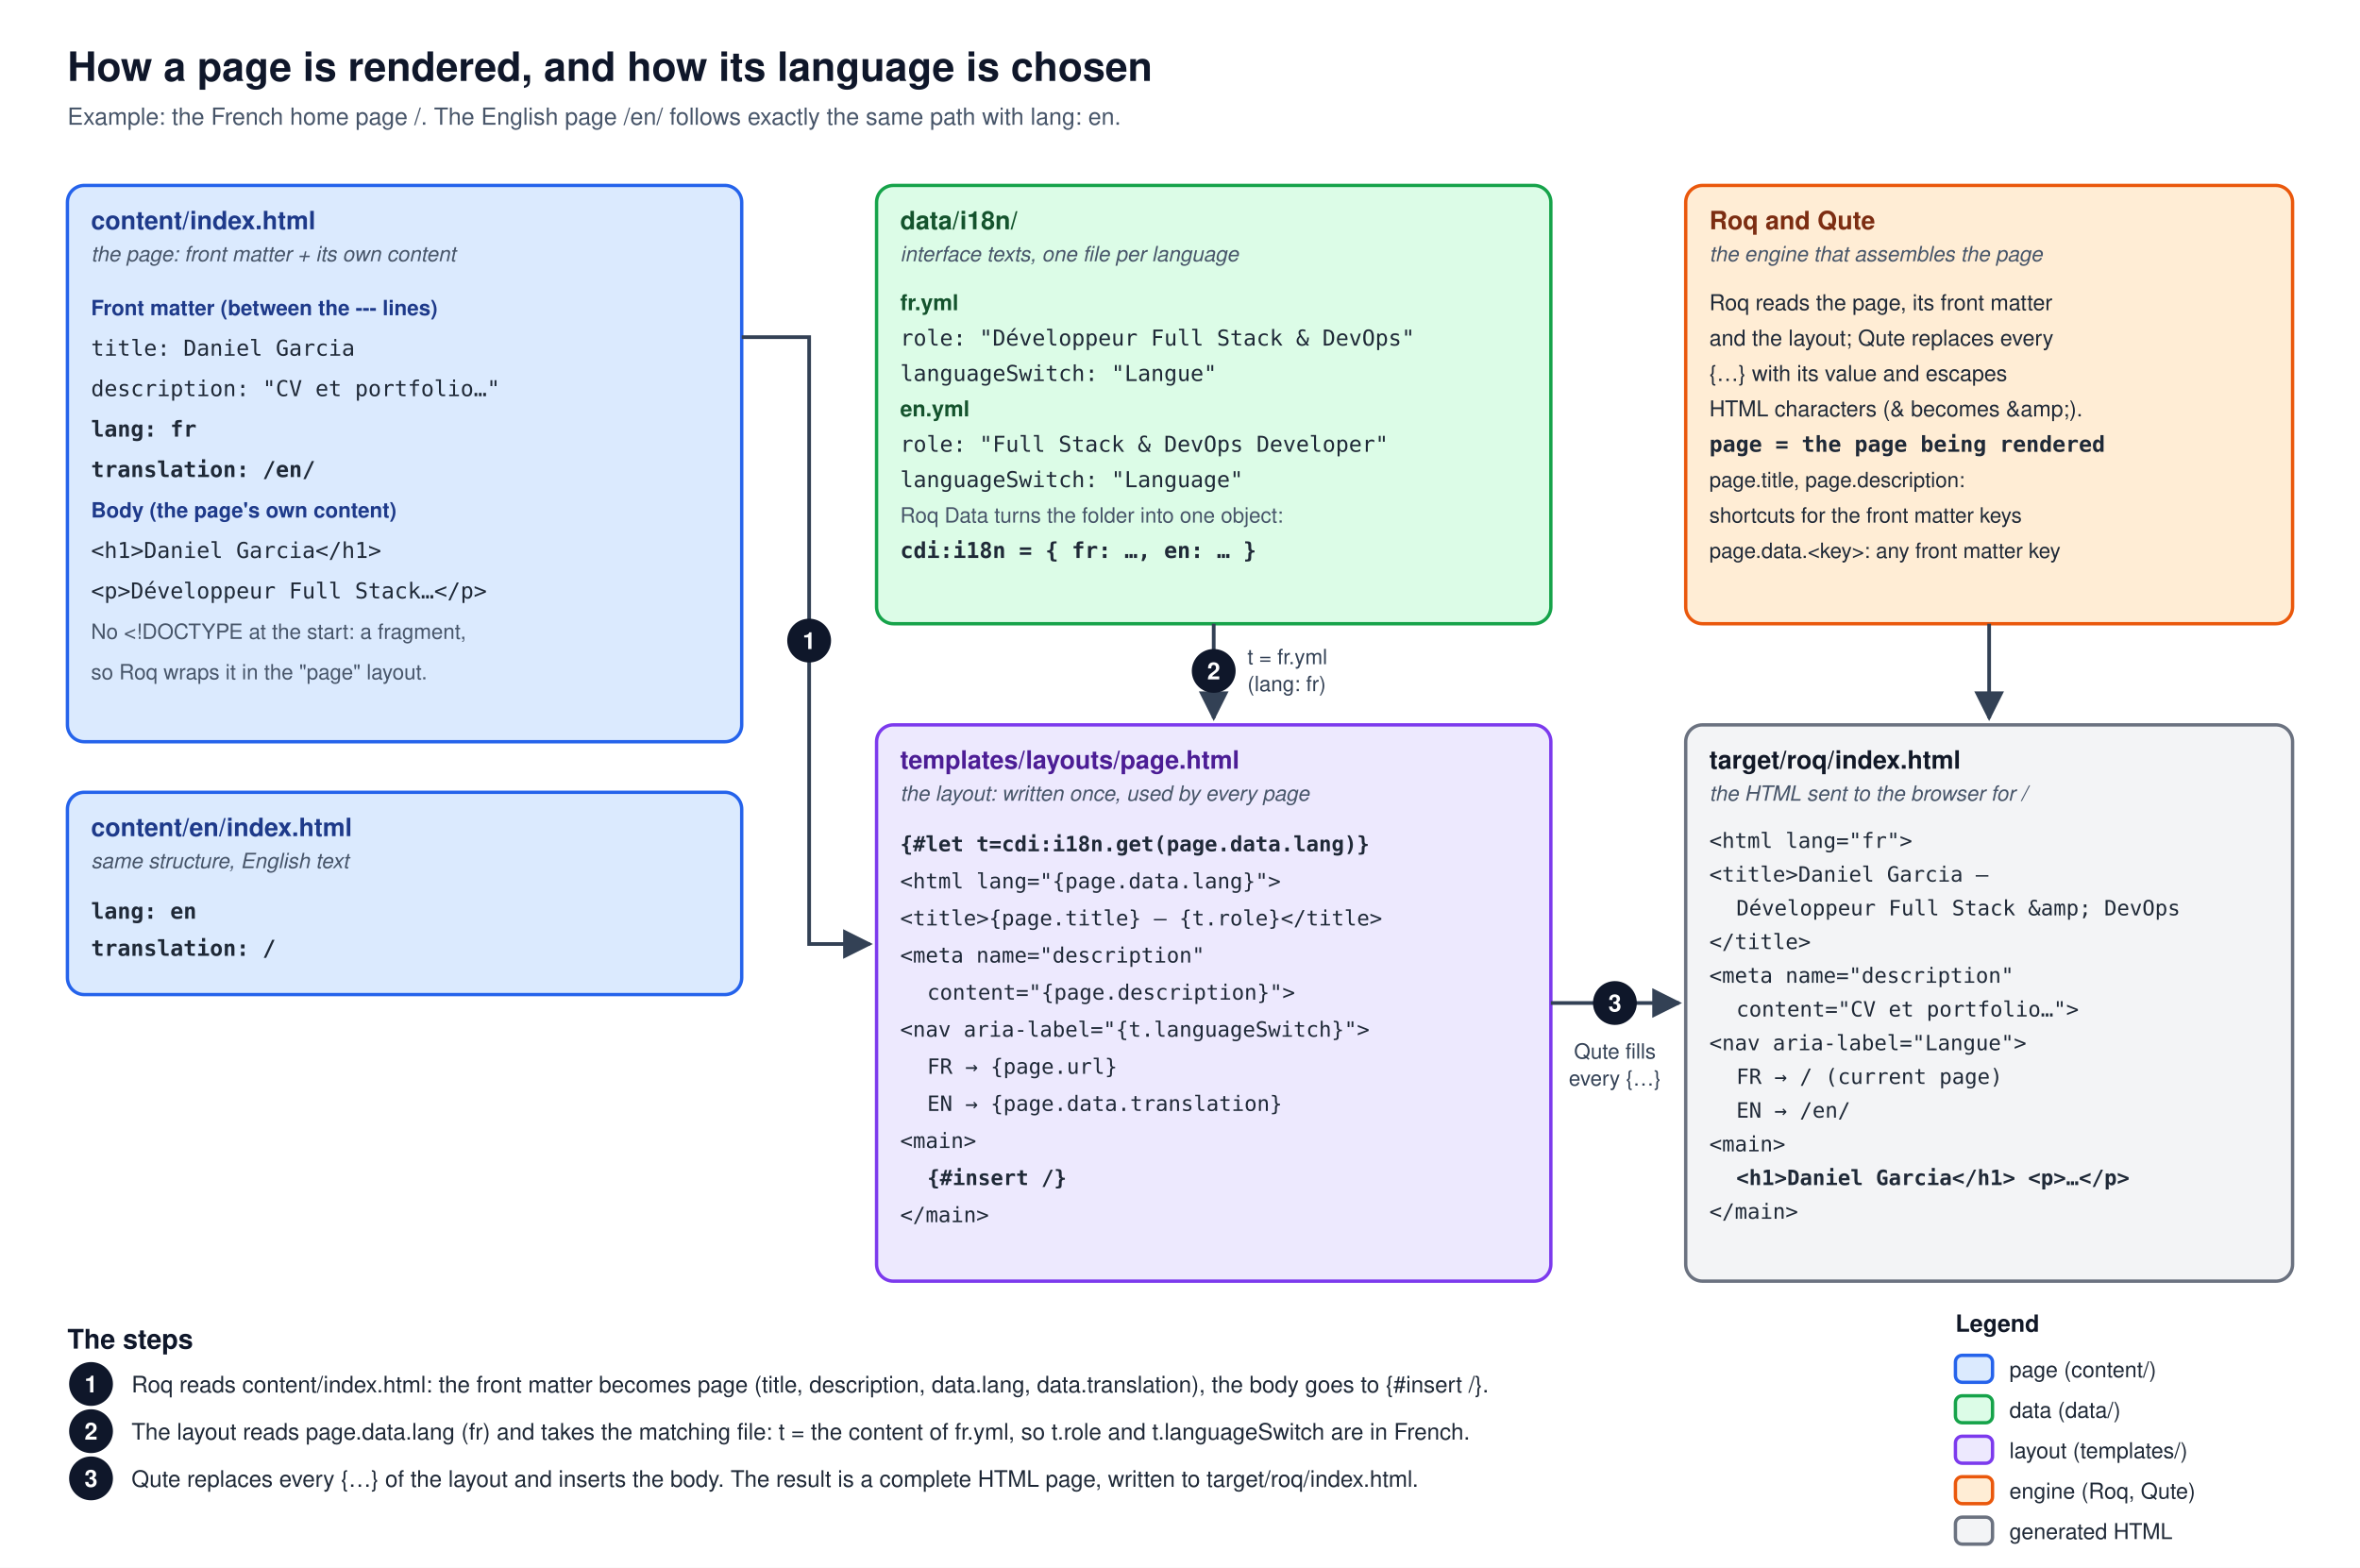
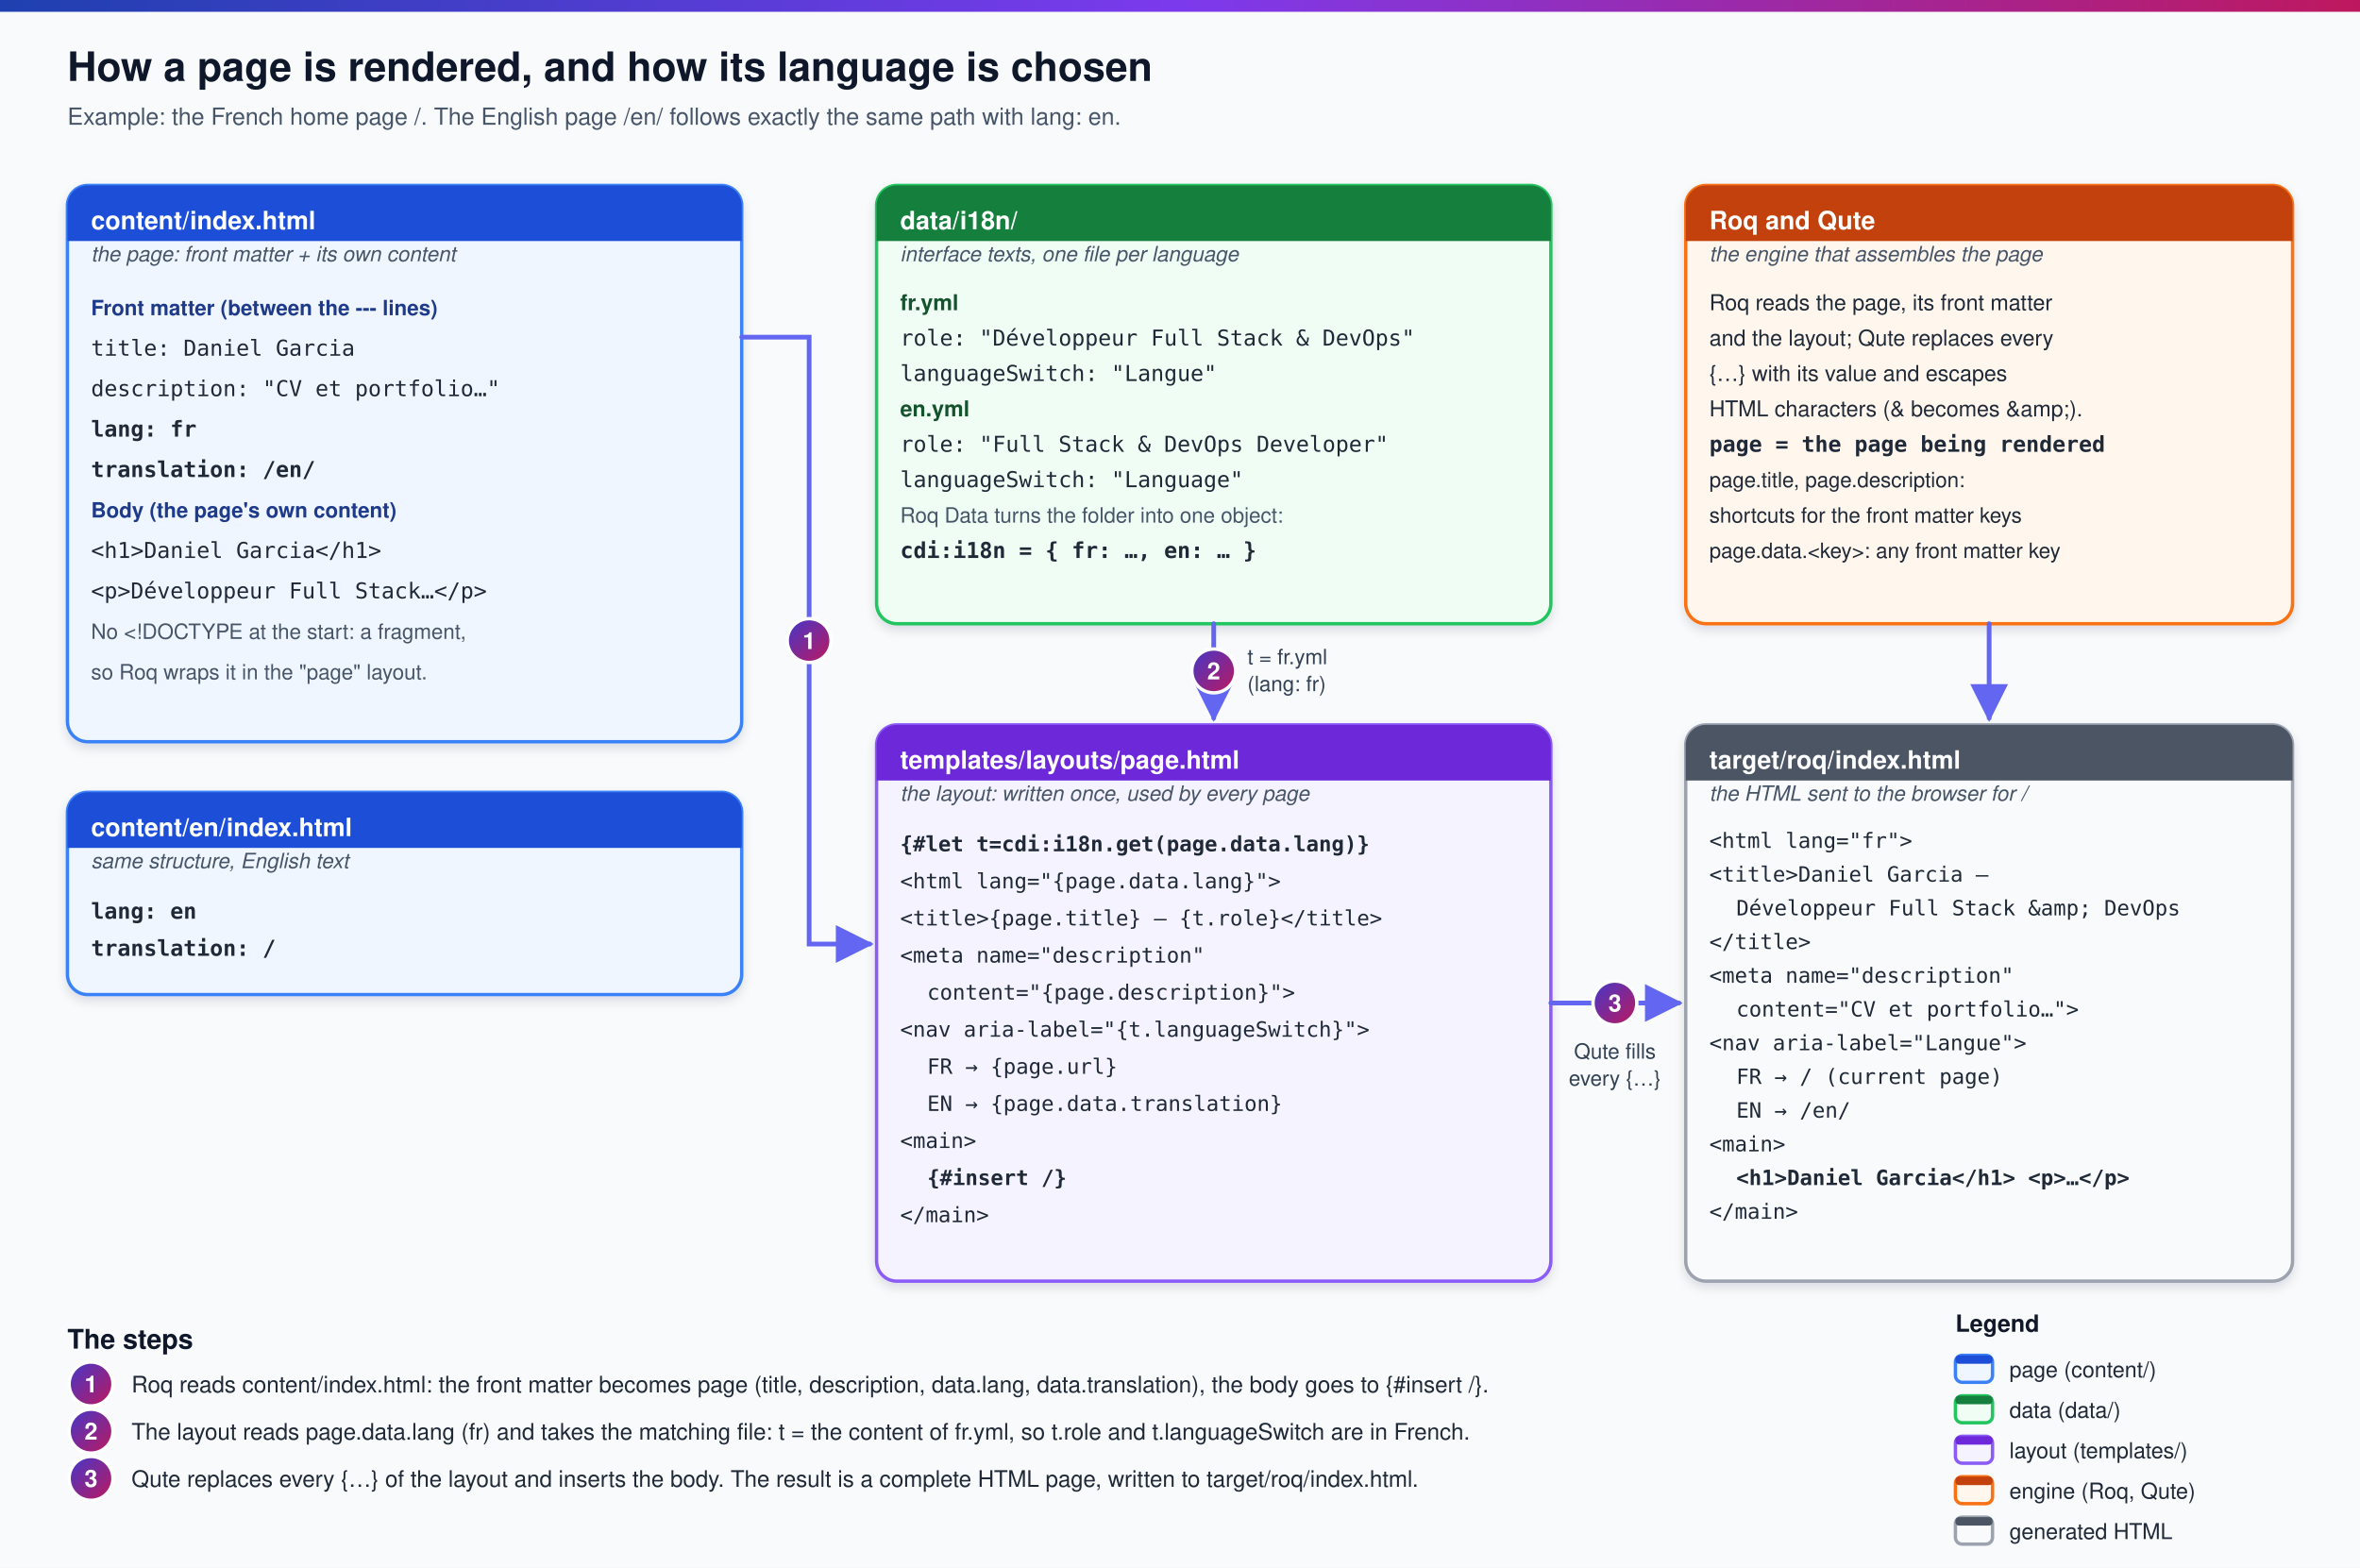
<svg xmlns="http://www.w3.org/2000/svg" width="1400" height="930" viewBox="0 0 1400 930" font-family="Segoe UI, Helvetica, Arial, sans-serif">
  <defs>
    <marker id="arr" viewBox="0 0 10 10" refX="9" refY="5" markerWidth="8" markerHeight="8" orient="auto-start-reverse">
-       <path d="M0,0 L10,5 L0,10 z" fill="#334155" />
+       <path d="M0,0 L10,5 L0,10 z" fill="#6366f1" />
    </marker>
+     <filter id="sh" x="-5%" y="-5%" width="110%" height="120%">
+       <feDropShadow dx="0" dy="3" stdDeviation="3" flood-color="#0f172a" flood-opacity="0.12" />
+     </filter>
+     <linearGradient id="top" x1="0" x2="1">
+       <stop offset="0" stop-color="#1e40af" />
+       <stop offset="0.5" stop-color="#7c3aed" />
+       <stop offset="1" stop-color="#be185d" />
+     </linearGradient>
+     <linearGradient id="badge" x1="0" y1="0" x2="1" y2="1">
+       <stop offset="0" stop-color="#4338ca" />
+       <stop offset="1" stop-color="#be185d" />
+     </linearGradient>
+     <linearGradient id="grp" x1="0" y1="0" x2="1" y2="1">
+       <stop offset="0" stop-color="#f8fafc" />
+       <stop offset="1" stop-color="#eef2ff" />
+     </linearGradient>
  </defs>
-   <rect width="1400" height="930" fill="#ffffff" />
+   <rect width="1400" height="930" fill="#f8fafc" />
+   <rect x="0" y="0" width="1400.0" height="7" fill="url(#top)" />
  <text x="40" y="48" font-size="24" font-weight="bold" fill="#0f172a" font-family="Segoe UI, Helvetica, Arial, sans-serif" text-anchor="start">How a page is rendered, and how its language is chosen</text>
  <text x="40" y="74" font-size="14" font-weight="normal" fill="#475569" font-family="Segoe UI, Helvetica, Arial, sans-serif" text-anchor="start">Example: the French home page /. The English page /en/ follows exactly the same path with lang: en.</text>
-   <rect x="40" y="110" width="400" height="330" rx="10" fill="#dbeafe" stroke="#2563eb" stroke-width="2" />
-   <text x="54" y="136" font-size="15" font-weight="bold" fill="#1e3a8a" font-family="Segoe UI, Helvetica, Arial, sans-serif" text-anchor="start">content/index.html</text>
+   <rect x="40" y="110" width="400" height="330" rx="12" fill="#eff6ff" stroke="#3b82f6" stroke-width="2" filter="url(#sh)" />
+   <path d="M40.0,122.0 a12,12 0 0 1 12,-12 h376.0 a12,12 0 0 1 12,12 v21.0 h-400.0 z" fill="#1d4ed8" />
+   <text x="54" y="136" font-size="15" font-weight="bold" fill="#ffffff" font-family="Segoe UI, Helvetica, Arial, sans-serif" text-anchor="start">content/index.html</text>
  <text x="54" y="155" font-size="12.5" font-weight="normal" fill="#475569" font-family="Segoe UI, Helvetica, Arial, sans-serif" text-anchor="start" font-style="italic">the page: front matter + its own content</text>
  <text x="54" y="187" font-size="12.5" font-weight="bold" fill="#1e3a8a" font-family="Segoe UI, Helvetica, Arial, sans-serif" text-anchor="start">Front matter (between the --- lines)</text>
  <text x="54" y="211" font-size="13" font-weight="normal" fill="#1f2937" font-family="Consolas, Menlo, monospace" text-anchor="start">title: Daniel Garcia</text>
  <text x="54" y="235" font-size="13" font-weight="normal" fill="#1f2937" font-family="Consolas, Menlo, monospace" text-anchor="start">description: "CV et portfolio…"</text>
  <text x="54" y="259" font-size="13" font-weight="bold" fill="#1f2937" font-family="Consolas, Menlo, monospace" text-anchor="start">lang: fr</text>
  <text x="54" y="283" font-size="13" font-weight="bold" fill="#1f2937" font-family="Consolas, Menlo, monospace" text-anchor="start">translation: /en/</text>
  <text x="54" y="307" font-size="12.5" font-weight="bold" fill="#1e3a8a" font-family="Segoe UI, Helvetica, Arial, sans-serif" text-anchor="start">Body (the page's own content)</text>
  <text x="54" y="331" font-size="13" font-weight="normal" fill="#1f2937" font-family="Consolas, Menlo, monospace" text-anchor="start">&lt;h1&gt;Daniel Garcia&lt;/h1&gt;</text>
  <text x="54" y="355" font-size="13" font-weight="normal" fill="#1f2937" font-family="Consolas, Menlo, monospace" text-anchor="start">&lt;p&gt;Développeur Full Stack…&lt;/p&gt;</text>
  <text x="54" y="379" font-size="12.5" font-weight="normal" fill="#475569" font-family="Segoe UI, Helvetica, Arial, sans-serif" text-anchor="start">No &lt;!DOCTYPE at the start: a fragment,</text>
  <text x="54" y="403" font-size="12.5" font-weight="normal" fill="#475569" font-family="Segoe UI, Helvetica, Arial, sans-serif" text-anchor="start">so Roq wraps it in the "page" layout.</text>
-   <rect x="40" y="470" width="400" height="120" rx="10" fill="#dbeafe" stroke="#2563eb" stroke-width="2" />
-   <text x="54" y="496" font-size="15" font-weight="bold" fill="#1e3a8a" font-family="Segoe UI, Helvetica, Arial, sans-serif" text-anchor="start">content/en/index.html</text>
+   <rect x="40" y="470" width="400" height="120" rx="12" fill="#eff6ff" stroke="#3b82f6" stroke-width="2" filter="url(#sh)" />
+   <path d="M40.0,482.0 a12,12 0 0 1 12,-12 h376.0 a12,12 0 0 1 12,12 v21.0 h-400.0 z" fill="#1d4ed8" />
+   <text x="54" y="496" font-size="15" font-weight="bold" fill="#ffffff" font-family="Segoe UI, Helvetica, Arial, sans-serif" text-anchor="start">content/en/index.html</text>
  <text x="54" y="515" font-size="12.5" font-weight="normal" fill="#475569" font-family="Segoe UI, Helvetica, Arial, sans-serif" text-anchor="start" font-style="italic">same structure, English text</text>
  <text x="54" y="545" font-size="13" font-weight="bold" fill="#1f2937" font-family="Consolas, Menlo, monospace" text-anchor="start">lang: en</text>
  <text x="54" y="567" font-size="13" font-weight="bold" fill="#1f2937" font-family="Consolas, Menlo, monospace" text-anchor="start">translation: /</text>
-   <rect x="520" y="110" width="400" height="260" rx="10" fill="#dcfce7" stroke="#16a34a" stroke-width="2" />
-   <text x="534" y="136" font-size="15" font-weight="bold" fill="#14532d" font-family="Segoe UI, Helvetica, Arial, sans-serif" text-anchor="start">data/i18n/</text>
+   <rect x="520" y="110" width="400" height="260" rx="12" fill="#f0fdf4" stroke="#22c55e" stroke-width="2" filter="url(#sh)" />
+   <path d="M520.0,122.0 a12,12 0 0 1 12,-12 h376.0 a12,12 0 0 1 12,12 v21.0 h-400.0 z" fill="#15803d" />
+   <text x="534" y="136" font-size="15" font-weight="bold" fill="#ffffff" font-family="Segoe UI, Helvetica, Arial, sans-serif" text-anchor="start">data/i18n/</text>
  <text x="534" y="155" font-size="12.5" font-weight="normal" fill="#475569" font-family="Segoe UI, Helvetica, Arial, sans-serif" text-anchor="start" font-style="italic">interface texts, one file per language</text>
  <text x="534" y="184" font-size="13" font-weight="bold" fill="#14532d" font-family="Segoe UI, Helvetica, Arial, sans-serif" text-anchor="start">fr.yml</text>
  <text x="534" y="205" font-size="13" font-weight="normal" fill="#1f2937" font-family="Consolas, Menlo, monospace" text-anchor="start">role: "Développeur Full Stack &amp; DevOps"</text>
  <text x="534" y="226" font-size="13" font-weight="normal" fill="#1f2937" font-family="Consolas, Menlo, monospace" text-anchor="start">languageSwitch: "Langue"</text>
  <text x="534" y="247" font-size="13" font-weight="bold" fill="#14532d" font-family="Segoe UI, Helvetica, Arial, sans-serif" text-anchor="start">en.yml</text>
  <text x="534" y="268" font-size="13" font-weight="normal" fill="#1f2937" font-family="Consolas, Menlo, monospace" text-anchor="start">role: "Full Stack &amp; DevOps Developer"</text>
  <text x="534" y="289" font-size="13" font-weight="normal" fill="#1f2937" font-family="Consolas, Menlo, monospace" text-anchor="start">languageSwitch: "Language"</text>
  <text x="534" y="310" font-size="12.5" font-weight="normal" fill="#475569" font-family="Segoe UI, Helvetica, Arial, sans-serif" text-anchor="start">Roq Data turns the folder into one object:</text>
  <text x="534" y="331" font-size="13" font-weight="bold" fill="#1f2937" font-family="Consolas, Menlo, monospace" text-anchor="start">cdi:i18n = { fr: …, en: … }</text>
-   <rect x="520" y="430" width="400" height="330" rx="10" fill="#ede9fe" stroke="#7c3aed" stroke-width="2" />
-   <text x="534" y="456" font-size="15" font-weight="bold" fill="#4c1d95" font-family="Segoe UI, Helvetica, Arial, sans-serif" text-anchor="start">templates/layouts/page.html</text>
+   <rect x="520" y="430" width="400" height="330" rx="12" fill="#f5f3ff" stroke="#8b5cf6" stroke-width="2" filter="url(#sh)" />
+   <path d="M520.0,442.0 a12,12 0 0 1 12,-12 h376.0 a12,12 0 0 1 12,12 v21.0 h-400.0 z" fill="#6d28d9" />
+   <text x="534" y="456" font-size="15" font-weight="bold" fill="#ffffff" font-family="Segoe UI, Helvetica, Arial, sans-serif" text-anchor="start">templates/layouts/page.html</text>
  <text x="534" y="475" font-size="12.5" font-weight="normal" fill="#475569" font-family="Segoe UI, Helvetica, Arial, sans-serif" text-anchor="start" font-style="italic">the layout: written once, used by every page</text>
  <text x="534" y="505" font-size="12.5" font-weight="bold" fill="#1f2937" font-family="Consolas, Menlo, monospace" text-anchor="start">{#let t=cdi:i18n.get(page.data.lang)}</text>
  <text x="534" y="527" font-size="12.5" font-weight="normal" fill="#1f2937" font-family="Consolas, Menlo, monospace" text-anchor="start">&lt;html lang="{page.data.lang}"&gt;</text>
  <text x="534" y="549" font-size="12.5" font-weight="normal" fill="#1f2937" font-family="Consolas, Menlo, monospace" text-anchor="start">&lt;title&gt;{page.title} — {t.role}&lt;/title&gt;</text>
  <text x="534" y="571" font-size="12.5" font-weight="normal" fill="#1f2937" font-family="Consolas, Menlo, monospace" text-anchor="start">&lt;meta name="description"</text>
  <text x="550" y="593" font-size="12.5" font-weight="normal" fill="#1f2937" font-family="Consolas, Menlo, monospace" text-anchor="start">content="{page.description}"&gt;</text>
  <text x="534" y="615" font-size="12.5" font-weight="normal" fill="#1f2937" font-family="Consolas, Menlo, monospace" text-anchor="start">&lt;nav aria-label="{t.languageSwitch}"&gt;</text>
  <text x="550" y="637" font-size="12.5" font-weight="normal" fill="#1f2937" font-family="Consolas, Menlo, monospace" text-anchor="start">FR → {page.url}</text>
  <text x="550" y="659" font-size="12.5" font-weight="normal" fill="#1f2937" font-family="Consolas, Menlo, monospace" text-anchor="start">EN → {page.data.translation}</text>
  <text x="534" y="681" font-size="12.5" font-weight="normal" fill="#1f2937" font-family="Consolas, Menlo, monospace" text-anchor="start">&lt;main&gt;</text>
  <text x="550" y="703" font-size="12.5" font-weight="bold" fill="#1f2937" font-family="Consolas, Menlo, monospace" text-anchor="start">{#insert /}</text>
  <text x="534" y="725" font-size="12.5" font-weight="normal" fill="#1f2937" font-family="Consolas, Menlo, monospace" text-anchor="start">&lt;/main&gt;</text>
-   <rect x="1000" y="430" width="360" height="330" rx="10" fill="#f3f4f6" stroke="#6b7280" stroke-width="2" />
-   <text x="1014" y="456" font-size="15" font-weight="bold" fill="#111827" font-family="Segoe UI, Helvetica, Arial, sans-serif" text-anchor="start">target/roq/index.html</text>
+   <rect x="1000" y="430" width="360" height="330" rx="12" fill="#f9fafb" stroke="#9ca3af" stroke-width="2" filter="url(#sh)" />
+   <path d="M1000.0,442.0 a12,12 0 0 1 12,-12 h336.0 a12,12 0 0 1 12,12 v21.0 h-360.0 z" fill="#4b5563" />
+   <text x="1014" y="456" font-size="15" font-weight="bold" fill="#ffffff" font-family="Segoe UI, Helvetica, Arial, sans-serif" text-anchor="start">target/roq/index.html</text>
  <text x="1014" y="475" font-size="12.5" font-weight="normal" fill="#475569" font-family="Segoe UI, Helvetica, Arial, sans-serif" text-anchor="start" font-style="italic">the HTML sent to the browser for /</text>
  <text x="1014" y="503" font-size="12.5" font-weight="normal" fill="#1f2937" font-family="Consolas, Menlo, monospace" text-anchor="start">&lt;html lang="fr"&gt;</text>
  <text x="1014" y="523" font-size="12.5" font-weight="normal" fill="#1f2937" font-family="Consolas, Menlo, monospace" text-anchor="start">&lt;title&gt;Daniel Garcia —</text>
  <text x="1030" y="543" font-size="12.5" font-weight="normal" fill="#1f2937" font-family="Consolas, Menlo, monospace" text-anchor="start">Développeur Full Stack &amp;amp; DevOps</text>
  <text x="1014" y="563" font-size="12.5" font-weight="normal" fill="#1f2937" font-family="Consolas, Menlo, monospace" text-anchor="start">&lt;/title&gt;</text>
  <text x="1014" y="583" font-size="12.5" font-weight="normal" fill="#1f2937" font-family="Consolas, Menlo, monospace" text-anchor="start">&lt;meta name="description"</text>
  <text x="1030" y="603" font-size="12.5" font-weight="normal" fill="#1f2937" font-family="Consolas, Menlo, monospace" text-anchor="start">content="CV et portfolio…"&gt;</text>
  <text x="1014" y="623" font-size="12.5" font-weight="normal" fill="#1f2937" font-family="Consolas, Menlo, monospace" text-anchor="start">&lt;nav aria-label="Langue"&gt;</text>
  <text x="1030" y="643" font-size="12.5" font-weight="normal" fill="#1f2937" font-family="Consolas, Menlo, monospace" text-anchor="start">FR → /   (current page)</text>
  <text x="1030" y="663" font-size="12.5" font-weight="normal" fill="#1f2937" font-family="Consolas, Menlo, monospace" text-anchor="start">EN → /en/</text>
  <text x="1014" y="683" font-size="12.5" font-weight="normal" fill="#1f2937" font-family="Consolas, Menlo, monospace" text-anchor="start">&lt;main&gt;</text>
  <text x="1030" y="703" font-size="12.5" font-weight="bold" fill="#1f2937" font-family="Consolas, Menlo, monospace" text-anchor="start">&lt;h1&gt;Daniel Garcia&lt;/h1&gt; &lt;p&gt;…&lt;/p&gt;</text>
  <text x="1014" y="723" font-size="12.5" font-weight="normal" fill="#1f2937" font-family="Consolas, Menlo, monospace" text-anchor="start">&lt;/main&gt;</text>
-   <rect x="1000" y="110" width="360" height="260" rx="10" fill="#ffedd5" stroke="#ea580c" stroke-width="2" />
-   <text x="1014" y="136" font-size="15" font-weight="bold" fill="#7c2d12" font-family="Segoe UI, Helvetica, Arial, sans-serif" text-anchor="start">Roq and Qute</text>
+   <rect x="1000" y="110" width="360" height="260" rx="12" fill="#fff7ed" stroke="#f97316" stroke-width="2" filter="url(#sh)" />
+   <path d="M1000.0,122.0 a12,12 0 0 1 12,-12 h336.0 a12,12 0 0 1 12,12 v21.0 h-360.0 z" fill="#c2410c" />
+   <text x="1014" y="136" font-size="15" font-weight="bold" fill="#ffffff" font-family="Segoe UI, Helvetica, Arial, sans-serif" text-anchor="start">Roq and Qute</text>
  <text x="1014" y="155" font-size="12.5" font-weight="normal" fill="#475569" font-family="Segoe UI, Helvetica, Arial, sans-serif" text-anchor="start" font-style="italic">the engine that assembles the page</text>
  <text x="1014" y="184" font-size="13" font-weight="normal" fill="#1f2937" font-family="Segoe UI, Helvetica, Arial, sans-serif" text-anchor="start">Roq reads the page, its front matter</text>
  <text x="1014" y="205" font-size="13" font-weight="normal" fill="#1f2937" font-family="Segoe UI, Helvetica, Arial, sans-serif" text-anchor="start">and the layout; Qute replaces every</text>
  <text x="1014" y="226" font-size="13" font-weight="normal" fill="#1f2937" font-family="Segoe UI, Helvetica, Arial, sans-serif" text-anchor="start">{…} with its value and escapes</text>
  <text x="1014" y="247" font-size="13" font-weight="normal" fill="#1f2937" font-family="Segoe UI, Helvetica, Arial, sans-serif" text-anchor="start">HTML characters (&amp; becomes &amp;amp;).</text>
  <text x="1014" y="268" font-size="13" font-weight="bold" fill="#1f2937" font-family="Consolas, Menlo, monospace" text-anchor="start">page = the page being rendered</text>
  <text x="1014" y="289" font-size="12.5" font-weight="normal" fill="#1f2937" font-family="Segoe UI, Helvetica, Arial, sans-serif" text-anchor="start">page.title, page.description:</text>
  <text x="1014" y="310" font-size="12.5" font-weight="normal" fill="#1f2937" font-family="Segoe UI, Helvetica, Arial, sans-serif" text-anchor="start">  shortcuts for the front matter keys</text>
  <text x="1014" y="331" font-size="12.5" font-weight="normal" fill="#1f2937" font-family="Segoe UI, Helvetica, Arial, sans-serif" text-anchor="start">page.data.&lt;key&gt;: any front matter key</text>
-   <path d="M440,200 L480,200 L480,560 L516,560" fill="none" stroke="#334155" stroke-width="2.2" marker-end="url(#arr)" />
-   <circle cx="480" cy="380" r="13" fill="#0f172a" />
+   <path d="M440,200 L480,200 L480,560 L516,560" fill="none" stroke="#6366f1" stroke-width="2.8" marker-end="url(#arr)" stroke-linecap="round" />
+   <circle cx="480" cy="380" r="13" fill="url(#badge)" stroke="#ffffff" stroke-width="2" />
  <text x="480" y="385" font-size="14" font-weight="bold" fill="#ffffff" font-family="Segoe UI, Helvetica, Arial, sans-serif" text-anchor="middle">1</text>
-   <path d="M720,370 L720,426" fill="none" stroke="#334155" stroke-width="2.2" marker-end="url(#arr)" />
-   <circle cx="720" cy="398" r="13" fill="#0f172a" />
+   <path d="M720,370 L720,426" fill="none" stroke="#6366f1" stroke-width="2.8" marker-end="url(#arr)" stroke-linecap="round" />
+   <circle cx="720" cy="398" r="13" fill="url(#badge)" stroke="#ffffff" stroke-width="2" />
  <text x="720" y="403" font-size="14" font-weight="bold" fill="#ffffff" font-family="Segoe UI, Helvetica, Arial, sans-serif" text-anchor="middle">2</text>
  <text x="740" y="394" font-size="12.5" font-weight="normal" fill="#334155" font-family="Segoe UI, Helvetica, Arial, sans-serif" text-anchor="start">t = fr.yml</text>
  <text x="740" y="410" font-size="12.5" font-weight="normal" fill="#334155" font-family="Segoe UI, Helvetica, Arial, sans-serif" text-anchor="start">(lang: fr)</text>
-   <path d="M920,595 L996,595" fill="none" stroke="#334155" stroke-width="2.2" marker-end="url(#arr)" />
-   <circle cx="958" cy="595" r="13" fill="#0f172a" />
+   <path d="M920,595 L996,595" fill="none" stroke="#6366f1" stroke-width="2.8" marker-end="url(#arr)" stroke-linecap="round" />
+   <circle cx="958" cy="595" r="13" fill="url(#badge)" stroke="#ffffff" stroke-width="2" />
  <text x="958" y="600" font-size="14" font-weight="bold" fill="#ffffff" font-family="Segoe UI, Helvetica, Arial, sans-serif" text-anchor="middle">3</text>
  <text x="958" y="628" font-size="12.5" font-weight="normal" fill="#334155" font-family="Segoe UI, Helvetica, Arial, sans-serif" text-anchor="middle">Qute fills</text>
  <text x="958" y="644" font-size="12.5" font-weight="normal" fill="#334155" font-family="Segoe UI, Helvetica, Arial, sans-serif" text-anchor="middle">every {…}</text>
-   <path d="M1180,370 L1180,426" fill="none" stroke="#334155" stroke-width="2.2" marker-end="url(#arr)" />
+   <path d="M1180,370 L1180,426" fill="none" stroke="#6366f1" stroke-width="2.8" marker-end="url(#arr)" stroke-linecap="round" />
  <text x="40" y="800" font-size="16" font-weight="bold" fill="#0f172a" font-family="Segoe UI, Helvetica, Arial, sans-serif" text-anchor="start">The steps</text>
-   <circle cx="54" cy="821" r="13" fill="#0f172a" />
+   <circle cx="54" cy="821" r="13" fill="url(#badge)" stroke="#ffffff" stroke-width="2" />
  <text x="54" y="826" font-size="14" font-weight="bold" fill="#ffffff" font-family="Segoe UI, Helvetica, Arial, sans-serif" text-anchor="middle">1</text>
  <text x="78" y="826" font-size="13.5" font-weight="normal" fill="#1f2937" font-family="Segoe UI, Helvetica, Arial, sans-serif" text-anchor="start">Roq reads content/index.html: the front matter becomes page (title, description, data.lang, data.translation), the body goes to {#insert /}.</text>
-   <circle cx="54" cy="849" r="13" fill="#0f172a" />
+   <circle cx="54" cy="849" r="13" fill="url(#badge)" stroke="#ffffff" stroke-width="2" />
  <text x="54" y="854" font-size="14" font-weight="bold" fill="#ffffff" font-family="Segoe UI, Helvetica, Arial, sans-serif" text-anchor="middle">2</text>
  <text x="78" y="854" font-size="13.5" font-weight="normal" fill="#1f2937" font-family="Segoe UI, Helvetica, Arial, sans-serif" text-anchor="start">The layout reads page.data.lang (fr) and takes the matching file: t = the content of fr.yml, so t.role and t.languageSwitch are in French.</text>
-   <circle cx="54" cy="877" r="13" fill="#0f172a" />
+   <circle cx="54" cy="877" r="13" fill="url(#badge)" stroke="#ffffff" stroke-width="2" />
  <text x="54" y="882" font-size="14" font-weight="bold" fill="#ffffff" font-family="Segoe UI, Helvetica, Arial, sans-serif" text-anchor="middle">3</text>
  <text x="78" y="882" font-size="13.5" font-weight="normal" fill="#1f2937" font-family="Segoe UI, Helvetica, Arial, sans-serif" text-anchor="start">Qute replaces every {…} of the layout and inserts the body. The result is a complete HTML page, written to target/roq/index.html.</text>
  <text x="1160" y="790" font-size="14" font-weight="bold" fill="#111827" font-family="Segoe UI, Helvetica, Arial, sans-serif" text-anchor="start">Legend</text>
-   <rect x="1160" y="804" width="22" height="16" rx="4" fill="#dbeafe" stroke="#2563eb" stroke-width="2" />
+   <rect x="1160" y="804" width="22" height="16" rx="4" fill="#eff6ff" stroke="#3b82f6" stroke-width="2" />
+   <rect x="1160" y="804" width="22" height="5" rx="2" fill="#1d4ed8" />
  <text x="1192" y="817" font-size="13" font-weight="normal" fill="#1f2937" font-family="Segoe UI, Helvetica, Arial, sans-serif" text-anchor="start">page (content/)</text>
-   <rect x="1160" y="828" width="22" height="16" rx="4" fill="#dcfce7" stroke="#16a34a" stroke-width="2" />
+   <rect x="1160" y="828" width="22" height="16" rx="4" fill="#f0fdf4" stroke="#22c55e" stroke-width="2" />
+   <rect x="1160" y="828" width="22" height="5" rx="2" fill="#15803d" />
  <text x="1192" y="841" font-size="13" font-weight="normal" fill="#1f2937" font-family="Segoe UI, Helvetica, Arial, sans-serif" text-anchor="start">data (data/)</text>
-   <rect x="1160" y="852" width="22" height="16" rx="4" fill="#ede9fe" stroke="#7c3aed" stroke-width="2" />
+   <rect x="1160" y="852" width="22" height="16" rx="4" fill="#f5f3ff" stroke="#8b5cf6" stroke-width="2" />
+   <rect x="1160" y="852" width="22" height="5" rx="2" fill="#6d28d9" />
  <text x="1192" y="865" font-size="13" font-weight="normal" fill="#1f2937" font-family="Segoe UI, Helvetica, Arial, sans-serif" text-anchor="start">layout (templates/)</text>
-   <rect x="1160" y="876" width="22" height="16" rx="4" fill="#ffedd5" stroke="#ea580c" stroke-width="2" />
+   <rect x="1160" y="876" width="22" height="16" rx="4" fill="#fff7ed" stroke="#f97316" stroke-width="2" />
+   <rect x="1160" y="876" width="22" height="5" rx="2" fill="#c2410c" />
  <text x="1192" y="889" font-size="13" font-weight="normal" fill="#1f2937" font-family="Segoe UI, Helvetica, Arial, sans-serif" text-anchor="start">engine (Roq, Qute)</text>
-   <rect x="1160" y="900" width="22" height="16" rx="4" fill="#f3f4f6" stroke="#6b7280" stroke-width="2" />
+   <rect x="1160" y="900" width="22" height="16" rx="4" fill="#f9fafb" stroke="#9ca3af" stroke-width="2" />
+   <rect x="1160" y="900" width="22" height="5" rx="2" fill="#4b5563" />
  <text x="1192" y="913" font-size="13" font-weight="normal" fill="#1f2937" font-family="Segoe UI, Helvetica, Arial, sans-serif" text-anchor="start">generated HTML</text>
</svg>
